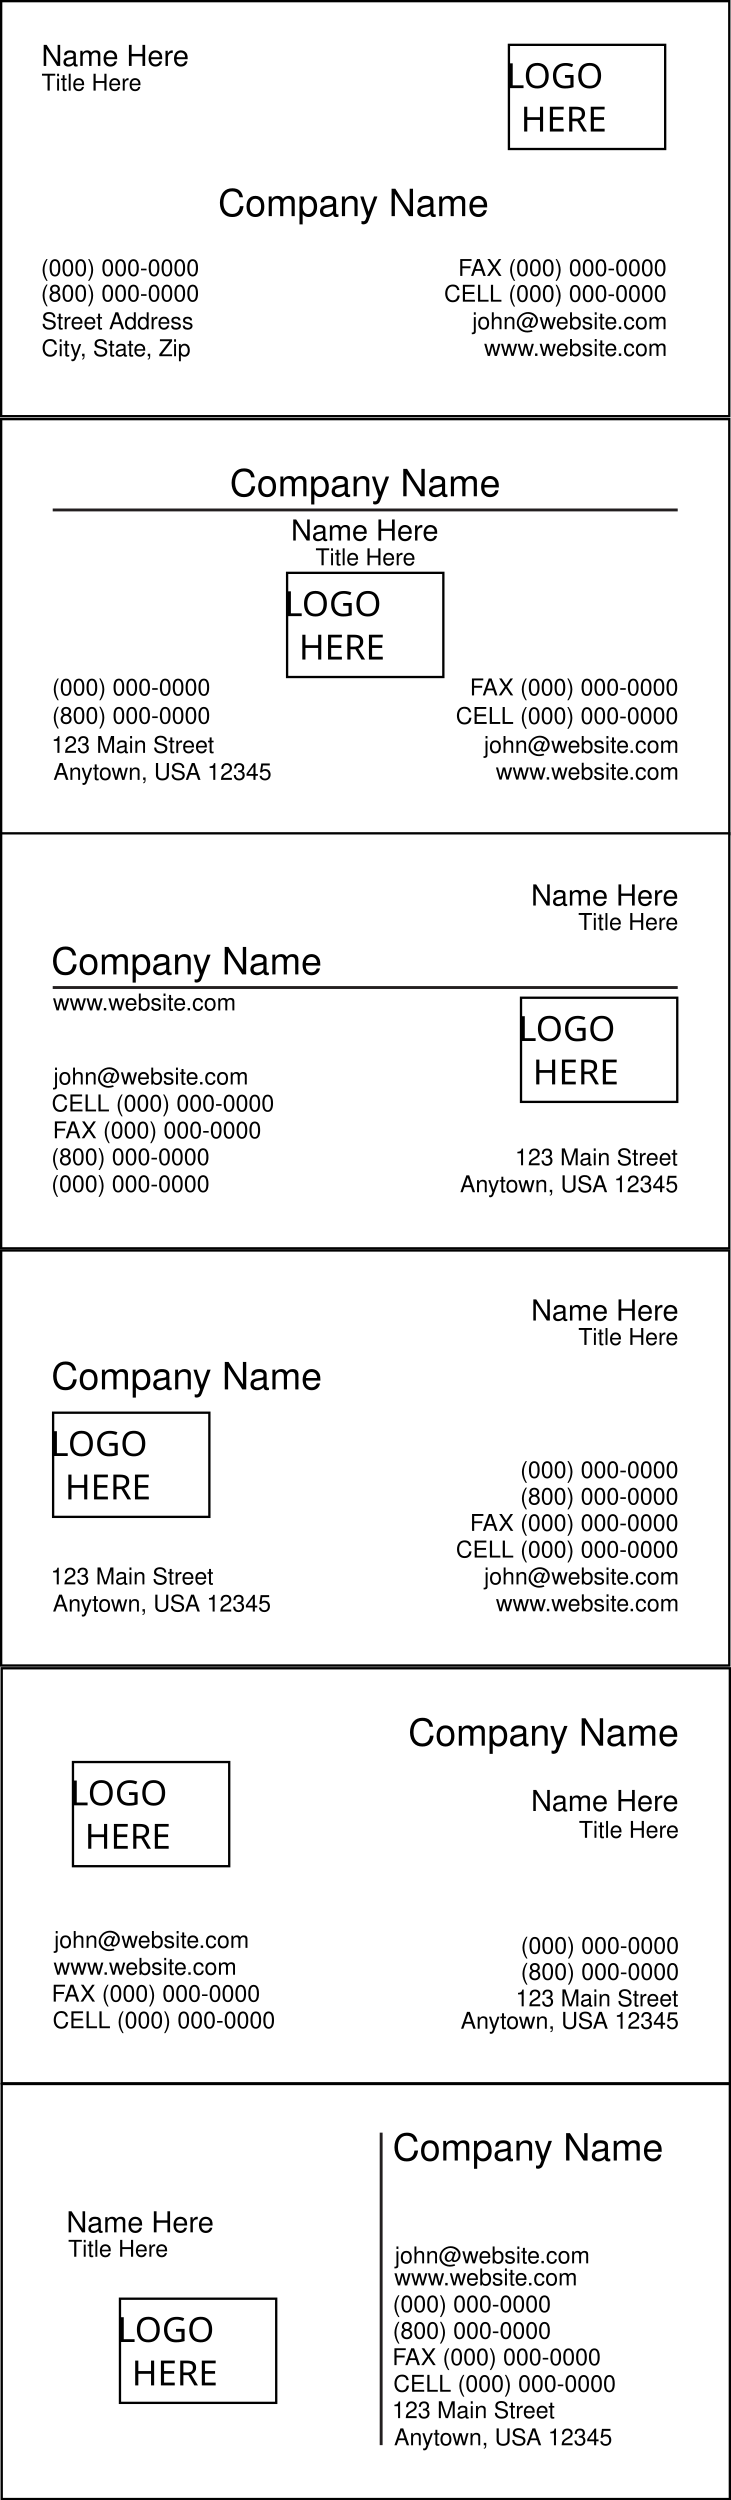
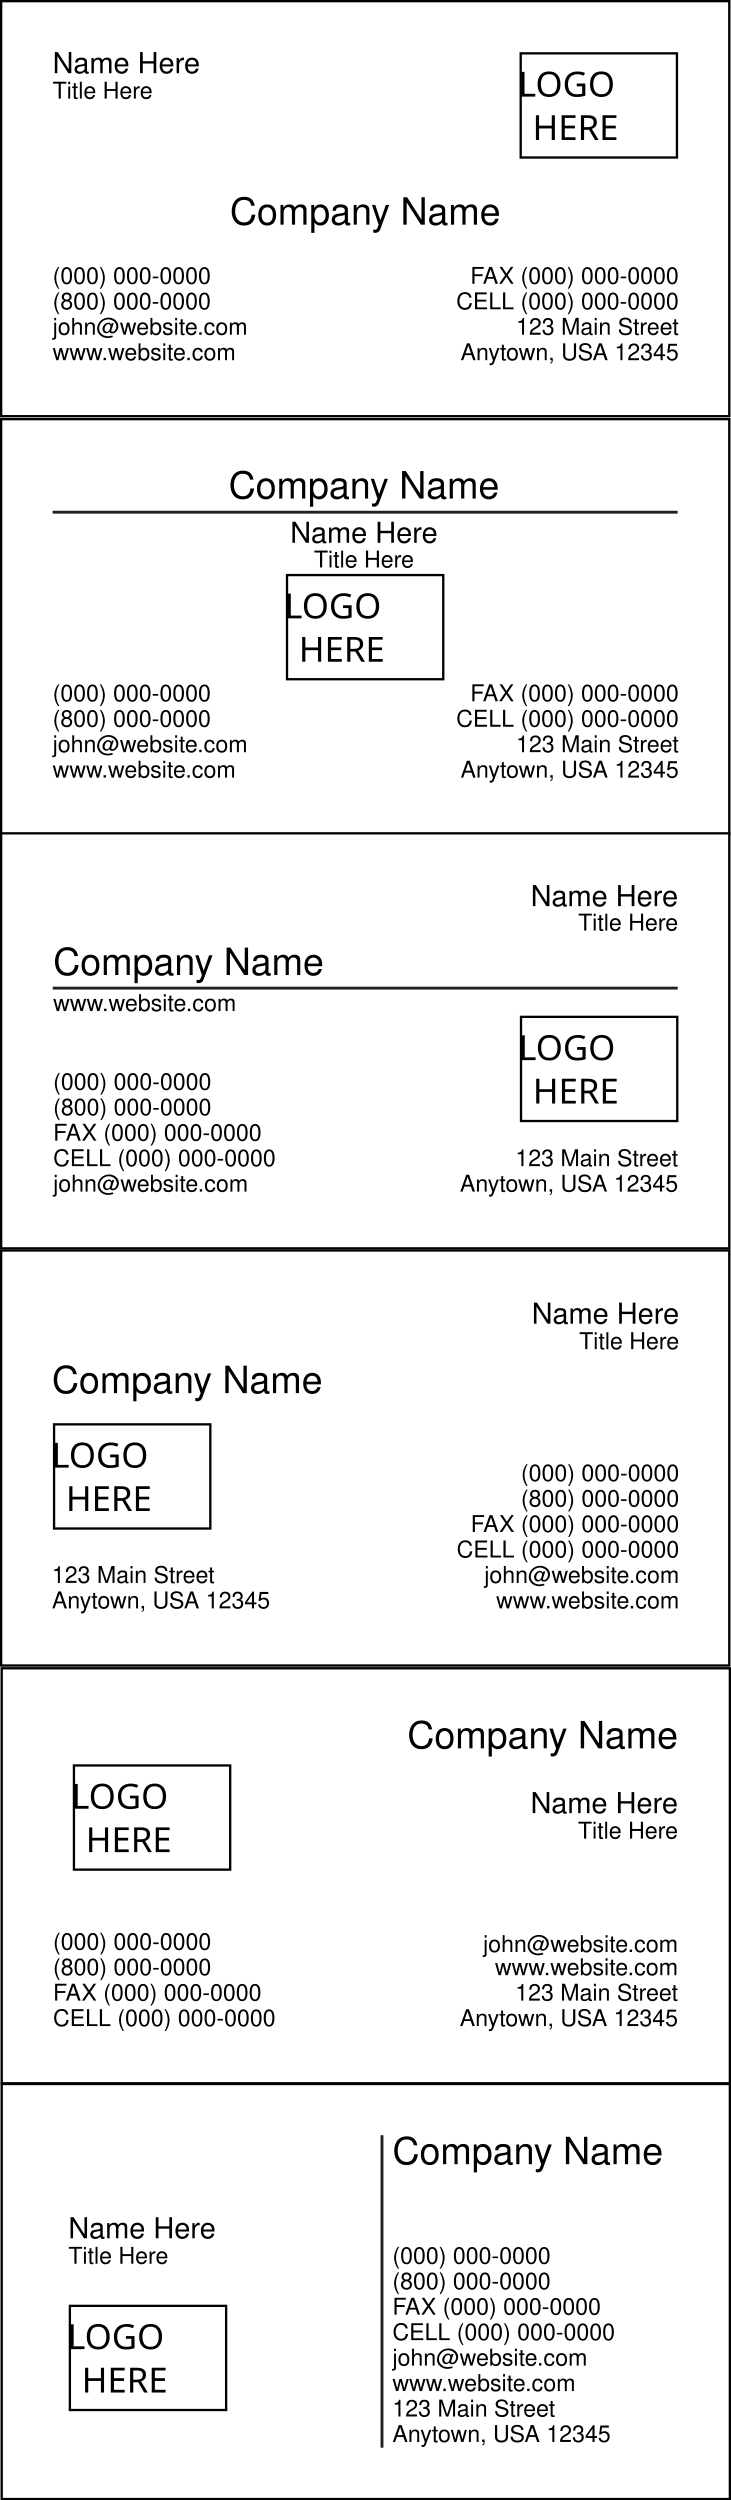
- <svg xmlns="http://www.w3.org/2000/svg" id="svg2" viewBox="0 0 315.55 1080" height="100%" width="100%" version="1.1">
+ <svg xmlns="http://www.w3.org/2000/svg" xmlns:xlink="http://www.w3.org/1999/xlink" id="svg2" viewBox="0 0 315.55 1080" height="100%" width="100%" version="1.1">
  <defs id="defs79">
-     <linearGradient id="linearGradient4652" y2="41.871" gradientUnits="userSpaceOnUse" y1="41.871" x2="287.08" x1="219.58">
-       <stop id="stop4650" offset="0" />
+     <linearGradient id="linearGradient4652-2" y2="41.871" gradientUnits="userSpaceOnUse" y1="41.871" gradientTransform="translate(232.81 180.76)" x2="287.08" x1="219.58">
+       <stop id="stop4650-5" offset="0" />
    </linearGradient>
-     <linearGradient id="linearGradient4658" y2="269.97" gradientUnits="userSpaceOnUse" y1="269.97" x2="191.25" x1="123.75">
-       <stop id="stop4656" offset="0" />
-     </linearGradient>
-     <linearGradient id="linearGradient4664" y2="453.52" gradientUnits="userSpaceOnUse" y1="453.52" x2="292.3" x1="224.8">
-       <stop id="stop4662" offset="0" />
-     </linearGradient>
-     <linearGradient id="linearGradient4670" y2="632.79" gradientUnits="userSpaceOnUse" y1="632.79" x2="90.445" x1="22.945">
-       <stop id="stop4668" offset="0" />
-     </linearGradient>
-     <linearGradient id="linearGradient4676" y2="783.7" gradientUnits="userSpaceOnUse" y1="783.7" x2="99.023" x1="31.523">
-       <stop id="stop4674" offset="0" />
-     </linearGradient>
-     <linearGradient id="linearGradient4330" y2="1015.5" gradientUnits="userSpaceOnUse" x2="119.33" y1="1015.5" x1="51.826">
-       <stop id="stop4328" offset="0" />
-     </linearGradient>
+     <linearGradient id="linearGradient3868" x1="219.58" xlink:href="#linearGradient4652-2" gradientUnits="userSpaceOnUse" y1="41.871" gradientTransform="translate(5.3617 3.6752)" x2="287.08" y2="41.871" />
+     <linearGradient id="linearGradient4018" x1="219.58" xlink:href="#linearGradient4652-2" gradientUnits="userSpaceOnUse" y1="41.871" gradientTransform="translate(-189.39,976.76)" x2="287.08" y2="41.871" />
+     <linearGradient id="linearGradient3453" y2="41.871" xlink:href="#linearGradient4652-2" gradientUnits="userSpaceOnUse" x2="287.08" gradientTransform="translate(-95.87 229.06)" y1="41.871" x1="219.58" />
+     <linearGradient id="linearGradient3459" y2="41.871" xlink:href="#linearGradient4652-2" gradientUnits="userSpaceOnUse" x2="287.08" gradientTransform="translate(5.22,419.91)" y1="41.871" x1="219.58" />
+     <linearGradient id="linearGradient3484" y2="41.871" xlink:href="#linearGradient4652-2" gradientUnits="userSpaceOnUse" x2="287.08" gradientTransform="translate(-196.22,595.95)" y1="41.871" x1="219.58" />
+     <linearGradient id="linearGradient3507" y2="41.871" xlink:href="#linearGradient4652-2" gradientUnits="userSpaceOnUse" x2="287.08" gradientTransform="translate(-187.64,743.31)" y1="41.871" x1="219.58" />
  </defs>
-   <g id="template1" transform="translate(.27499)">
-     <rect id="background1" height="179.29" width="314.55" stroke="#000" y=".5" x=".225" fill="#fff" />
-     <text id="text3478-1-1" style="word-spacing:0px;letter-spacing:0px;text-anchor:middle;text-align:center" xml:space="preserve" font-size="15px" line-height="125%" y="38.063" x="253.013" font-family="sans-serif" fill="#000000">
-       <tspan id="tspan3482-5-6" y="38.063" x="253.013">LOGO</tspan>
-       <tspan id="tspan3486-3-1" y="56.813" x="253.013">HERE</tspan>
-     </text>
-     <text id="companyName" style="text-anchor:middle" font-size="16.25px" y="93.382" x="152.412" font-family="Helvetica">Company Name</text>
-     <text id="name" y="28.484" x="17.646" font-size="12.5px" font-family="Helvetica">Name Here</text>
-     <text id="title" y="39.15" x="17.656" font-size="10px" font-family="Helvetica">Title Here</text>
-     <text id="address" y="142.206" x="17.646" font-size="10px" font-family="Helvetica">Street Address</text>
-     <text id="cityStateZip" y="153.873" x="17.646" font-size="10px" font-family="Helvetica">City, State, Zip</text>
-     <text id="line1" y="119.206" x="17.396" font-size="10px" font-family="Helvetica">(000) 000-0000</text>
-     <text id="line2" y="130.208" x="17.396" font-size="10px" font-family="Helvetica">(800) 000-0000</text>
-     <text id="line3" style="text-anchor:end" font-size="10px" y="119.206" x="287.715" font-family="Helvetica">FAX (000) 000-0000</text>
-     <text id="line4" style="text-anchor:end" font-size="10px" y="130.328" x="287.715" font-family="Helvetica">CELL (000) 000-0000</text>
-     <text id="website" style="text-anchor:end" font-size="10px" y="153.753" x="287.939" font-family="Helvetica">www.website.com</text>
-     <text id="email" style="text-anchor:end" font-size="10px" y="142.206" x="287.939" font-family="Helvetica">john@website.com</text>
-     <rect id="logo" height="45" width="67.5" stroke="url(#linearGradient4652)" y="19.371" x="219.58" fill="none" />
-   </g>
  <g id="template2" transform="translate(.27499)">
    <rect id="background2" height="179.29" width="314.55" stroke="#000" y="181.07" x=".225" fill="#fff" />
-     <text id="text3478-1-1-0" style="word-spacing:0px;letter-spacing:0px;text-anchor:middle;text-align:center" xml:space="preserve" font-size="15px" line-height="125%" y="266.161" x="157.185" font-family="sans-serif" fill="#000000">
-       <tspan id="tspan3482-5-6-7" y="266.161" x="157.185">LOGO</tspan>
-       <tspan id="tspan3486-3-1-7" y="284.911" x="157.185">HERE</tspan>
+     <text id="companyName-4" style="text-anchor:middle" font-size="16.25px" y="215.354" x="156.957" font-family="Helvetica">Company Name</text>
+     <text id="name-0" style="text-anchor:middle" font-size="12.5px" y="234.485" x="156.957" font-family="Helvetica">Name Here</text>
+     <text id="title-1" font-size="10px" style="text-anchor:middle" y="245.151" x="156.957" font-family="Helvetica">Title Here</text>
+     <text id="line1-4" y="302.938" x="22.457" font-size="10px" font-family="Helvetica">(000) 000-0000</text>
+     <text id="line2-3" y="313.938" x="22.457" font-size="10px" font-family="Helvetica">(800) 000-0000</text>
+     <text id="email-00" y="324.938" x="22.457" font-size="10px" font-family="Helvetica">john@website.com</text>
+     <text id="website-21" y="335.938" x="22.457" font-size="10px" font-family="Helvetica">www.website.com</text>
+     <text id="line3-9" font-size="10px" style="text-anchor:end" y="302.938" x="292.957" font-family="Helvetica">FAX (000) 000-0000</text>
+     <text id="line4-89" font-size="10px" style="text-anchor:end" y="313.938" x="292.957" font-family="Helvetica">CELL (000) 000-0000</text>
+     <text id="address-0" font-size="10px" style="text-anchor:end" y="324.938" x="292.957" font-family="Helvetica">123 Main Street</text>
+     <text id="cityStateZip-06" font-size="10px" style="text-anchor:end" y="335.938" x="292.957" font-family="Helvetica">Anytown, USA 12345</text>
+     <path id="path" stroke="#231f20" stroke-width="1.245" fill="none" d="m22.457 221.27h270" />
+     <rect id="logo-1" height="45" width="67.5" y="248.44" x="123.71" fill="none" />
+     <text id="text3478-1-1-08-66" style="word-spacing:0px;letter-spacing:0px;text-anchor:middle;text-align:center" font-size="15px" line-height="125%" y="267.129" x="157.139" font-family="sans-serif" xml:space="preserve" fill="#000000">
+       <tspan id="tspan3482-5-6-4-8" y="267.129" x="157.139">LOGO</tspan>
+       <tspan id="tspan3486-3-1-2-4" y="285.879" x="157.139">HERE</tspan>
    </text>
-     <text id="companyName-4" font-size="16.25px" style="text-anchor:middle" y="214.385" x="157.465" font-family="Helvetica">Company Name</text>
-     <text id="name-4" font-size="12.5px" style="text-anchor:middle" y="233.517" x="157.298" font-family="Helvetica">Name Here</text>
-     <text id="title-4" style="text-anchor:middle" font-size="10px" y="244.183" x="157.613" font-family="Helvetica">Title Here</text>
-     <text id="address-2" y="325.239" x="21.928" font-size="10px" font-family="Helvetica">123 Main Street</text>
-     <text id="cityStateZip-2" y="336.906" x="22.778" font-size="10px" font-family="Helvetica">Anytown, USA 12345</text>
-     <text id="line1-0" y="300.405" x="22.218" font-size="10px" font-family="Helvetica">(000) 000-0000</text>
-     <text id="line2-8" y="312.612" x="22.218" font-size="10px" font-family="Helvetica">(800) 000-0000</text>
-     <text id="line3-0" style="text-anchor:end" font-size="10px" y="300.405" x="292.775" font-family="Helvetica">FAX (000) 000-0000</text>
-     <text id="line4-0" style="text-anchor:end" font-size="10px" y="312.732" x="292.775" font-family="Helvetica">CELL (000) 000-0000</text>
-     <text id="website-5" style="text-anchor:end" font-size="10px" y="336.786" x="292.998" font-family="Helvetica">www.website.com</text>
-     <text id="email-2" style="text-anchor:end" font-size="10px" y="325.239" x="292.998" font-family="Helvetica">john@website.com</text>
-     <path id="path68" d="m22.5 220.3h270" stroke="#231f20" stroke-width="1.245" fill="none" />
-     <rect id="logo-0" height="45" width="67.5" stroke="url(#linearGradient4658)" y="247.47" x="123.75" fill="none" />
+     <rect id="logo-3-2" height="45" width="67.5" stroke="url(#linearGradient3453)" y="248.43" x="123.71" fill="none" />
  </g>
  <g id="template3" transform="translate(.27499)">
    <rect id="background3" height="179.29" width="314.55" stroke="#000" y="360" x=".225" fill="#fff" />
-     <text id="companyName-9" y="420.93" x="21.853" font-size="16.25px" font-family="Helvetica">Company Name</text>
-     <text id="name-2" style="text-anchor:end" font-size="12.5px" y="391.182" x="292.838" font-family="Helvetica">Name Here</text>
-     <text id="title-2" font-size="10px" style="text-anchor:end" y="401.729" x="292.729" font-family="Helvetica">Title Here</text>
-     <text id="address-5" style="text-anchor:end" font-size="10px" y="503.404" x="292.526" font-family="Helvetica">123 Main Street</text>
-     <text id="cityStateZip-5" style="text-anchor:end" font-size="10px" y="515.041" x="292.729" font-family="Helvetica">Anytown, USA 12345</text>
-     <text id="line1-8" y="514.921" x="21.903" font-size="10px" font-family="Helvetica">(000) 000-0000</text>
-     <text id="line2-2" y="503.284" x="21.903" font-size="10px" font-family="Helvetica">(800) 000-0000</text>
-     <text id="line3-6" y="491.731" x="22.528" font-size="10px" font-family="Helvetica">FAX (000) 000-0000</text>
-     <text id="line4-8" y="480.12" x="22.02" font-size="10px" font-family="Helvetica">CELL (000) 000-0000</text>
-     <text id="website-1" y="436.506" x="22.573" font-size="10px" font-family="Helvetica">www.website.com</text>
-     <text id="email-8" y="468.488" x="22.813" font-size="10px" font-family="Helvetica">john@website.com</text>
-     <path id="path68-6" d="m22.5 426.61h270" stroke="#231f20" stroke-width="1.245" fill="none" />
-     <rect id="logo-4" height="45" width="67.5" stroke="url(#linearGradient4664)" y="431.02" x="224.8" fill="none" />
-     <text id="text3478-1-1-0-7" font-size="15px" xml:space="preserve" style="word-spacing:0px;letter-spacing:0px;text-anchor:middle;text-align:center" line-height="125%" y="449.707" x="258.23" font-family="sans-serif" fill="#000000">
-       <tspan id="tspan3482-5-6-7-0" y="449.707" x="258.23">LOGO</tspan>
-       <tspan id="tspan3486-3-1-7-6" y="468.457" x="258.23">HERE</tspan>
+     <text id="companyName-09" y="421.193" x="22.685" font-size="16.25px" font-family="Helvetica">Company Name</text>
+     <text id="name-7" font-size="12.5px" style="text-anchor:end" y="391.444" x="292.685" font-family="Helvetica">Name Here</text>
+     <text id="title-4" font-size="10px" style="text-anchor:end" y="401.992" x="292.685" font-family="Helvetica">Title Here</text>
+     <text id="website-6" y="436.778" x="22.685" font-size="10px" font-family="Helvetica">www.website.com</text>
+     <text id="line1-55" y="470.778" x="22.685" font-size="10px" font-family="Helvetica">(000) 000-0000</text>
+     <text id="line2-9" y="481.778" x="22.685" font-size="10px" font-family="Helvetica">(800) 000-0000</text>
+     <text id="line3-2" y="492.778" x="22.685" font-size="10px" font-family="Helvetica">FAX (000) 000-0000</text>
+     <text id="line4-70" y="503.778" x="22.685" font-size="10px" font-family="Helvetica">CELL (000) 000-0000</text>
+     <text id="email-6" y="514.778" x="22.685" font-size="10px" font-family="Helvetica">john@website.com</text>
+     <text id="address-33" font-size="10px" style="text-anchor:end" y="503.778" x="292.685" font-family="Helvetica">123 Main Street</text>
+     <text id="cityStateZip-9" font-size="10px" style="text-anchor:end" y="514.778" x="292.685" font-family="Helvetica">Anytown, USA 12345</text>
+     <path id="path-5" stroke="#231f20" stroke-width="1.245" fill="none" d="m22.5 426.87h270" />
+     <rect id="logo-4" height="45" width="67.5" y="439.28" x="224.8" fill="none" />
+     <text id="text3478-1-1-08-68" style="word-spacing:0px;letter-spacing:0px;text-anchor:middle;text-align:center" font-size="15px" line-height="125%" y="457.975" x="258.229" font-family="sans-serif" xml:space="preserve" fill="#000000">
+       <tspan id="tspan3482-5-6-4-62" y="457.975" x="258.229">LOGO</tspan>
+       <tspan id="tspan3486-3-1-2-1" y="476.725" x="258.229">HERE</tspan>
    </text>
+     <rect id="logo-3-7" height="45" width="67.5" stroke="url(#linearGradient3459)" y="439.28" x="224.8" fill="none" />
  </g>
  <g id="template4">
    <rect id="background4" height="179.29" width="314.55" stroke="#000" y="540.21" x=".5" fill="#fff" />
-     <text id="companyName-7" y="600.206" x="22.165" font-size="16.25px" font-family="Helvetica">Company Name</text>
-     <text id="name-1" font-size="12.5px" style="text-anchor:end" y="570.457" x="293.15" font-family="Helvetica">Name Here</text>
-     <text id="title-40" style="text-anchor:end" font-size="10px" y="581.005" x="293.041" font-family="Helvetica">Title Here</text>
-     <text id="address-3" y="684.456" x="21.925" font-size="10px" font-family="Helvetica">123 Main Street</text>
-     <text id="cityStateZip-57" y="696.185" x="22.775" font-size="10px" font-family="Helvetica">Anytown, USA 12345</text>
-     <text id="line1-5" style="text-anchor:end" font-size="10px" y="638.465" x="293.101" font-family="Helvetica">(000) 000-0000</text>
-     <text id="line2-87" style="text-anchor:end" font-size="10px" y="649.943" x="293.101" font-family="Helvetica">(800) 000-0000</text>
-     <text id="line3-5" style="text-anchor:end" font-size="10px" y="661.345" x="293.101" font-family="Helvetica">FAX (000) 000-0000</text>
-     <text id="line4-6" style="text-anchor:end" font-size="10px" y="672.847" x="293.101" font-family="Helvetica">CELL (000) 000-0000</text>
-     <text id="website-8" style="text-anchor:end" font-size="10px" y="696.065" x="293.324" font-family="Helvetica">www.website.com</text>
-     <text id="email-0" style="text-anchor:end" font-size="10px" y="684.456" x="293.324" font-family="Helvetica">john@website.com</text>
-     <rect id="logo-8" height="45" width="67.5" stroke="url(#linearGradient4670)" y="610.29" x="22.945" fill="none" />
-     <text id="text3478-1-1-0-7-3" font-size="15px" xml:space="preserve" style="word-spacing:0px;letter-spacing:0px;text-anchor:middle;text-align:center" line-height="125%" y="628.982" x="56.38" font-family="sans-serif" fill="#000000">
-       <tspan id="tspan3482-5-6-7-0-8" y="628.982" x="56.38">LOGO</tspan>
-       <tspan id="tspan3486-3-1-7-6-7" y="647.732" x="56.38">HERE</tspan>
+     <text id="companyName-07" font-size="16.25px" y="601.821" x="22.408" font-family="Helvetica">Company Name</text>
+     <text id="name-58" style="text-anchor:end" font-size="12.5px" y="571.821" x="293.408" font-family="Helvetica">Name Here</text>
+     <text id="title-47" font-size="10px" style="text-anchor:end" y="582.821" x="293.408" font-family="Helvetica">Title Here</text>
+     <text id="line1-0" font-size="10px" style="text-anchor:end" y="639.821" x="293.408" font-family="Helvetica">(000) 000-0000</text>
+     <text id="line2-36" font-size="10px" style="text-anchor:end" y="650.821" x="293.408" font-family="Helvetica">(800) 000-0000</text>
+     <text id="line3-6" font-size="10px" style="text-anchor:end" y="661.821" x="293.408" font-family="Helvetica">FAX (000) 000-0000</text>
+     <text id="line4-1" font-size="10px" style="text-anchor:end" y="672.821" x="293.408" font-family="Helvetica">CELL (000) 000-0000</text>
+     <text id="email-2" font-size="10px" style="text-anchor:end" y="683.821" x="293.408" font-family="Helvetica">john@website.com</text>
+     <text id="website-1" font-size="10px" style="text-anchor:end" y="694.821" x="293.408" font-family="Helvetica">www.website.com</text>
+     <text id="address-1" font-size="10px" y="683.821" x="22.408" font-family="Helvetica">123 Main Street</text>
+     <text id="cityStateZip-6" font-size="10px" y="694.821" x="22.408" font-family="Helvetica">Anytown, USA 12345</text>
+     <rect id="logo-11" height="45" width="67.5" y="615.32" x="23.356" fill="none" />
+     <text id="text3478-1-1-08-1" style="word-spacing:0px;letter-spacing:0px;text-anchor:middle;text-align:center" xml:space="preserve" font-size="15px" y="634.015" x="56.789" font-family="sans-serif" line-height="125%" fill="#000000">
+       <tspan id="tspan3482-5-6-4-1" y="634.015" x="56.789">LOGO</tspan>
+       <tspan id="tspan3486-3-1-2-19" y="652.765" x="56.789">HERE</tspan>
    </text>
+     <rect id="logo-3-77" height="45" width="67.5" stroke="url(#linearGradient3484)" y="615.32" x="23.36" fill="none" />
  </g>
  <g id="template5">
    <rect id="background5" height="179.29" width="314.55" stroke="#000" y="720.7" x=".745" fill="#fff" />
-     <text id="companyName-78" font-size="16.25px" style="text-anchor:end" y="754.124" x="293.286" font-family="Helvetica">Company Name</text>
-     <text id="name-5" font-size="12.5px" style="text-anchor:end" y="782.348" x="293.122" font-family="Helvetica">Name Here</text>
-     <text id="title-5" font-size="10px" style="text-anchor:end" y="793.942" x="293.278" font-family="Helvetica">Title Here</text>
-     <text id="address-54" font-size="10px" style="text-anchor:end" y="866.727" x="293.075" font-family="Helvetica">123 Main Street</text>
-     <text id="cityStateZip-0" font-size="10px" style="text-anchor:end" y="876.427" x="293.278" font-family="Helvetica">Anytown, USA 12345</text>
-     <text id="line1-83" font-size="10px" style="text-anchor:end" y="843.975" x="293.338" font-family="Helvetica">(000) 000-0000</text>
-     <text id="line2-6" font-size="10px" style="text-anchor:end" y="855.258" x="293.338" font-family="Helvetica">(800) 000-0000</text>
-     <text id="line3-3" y="864.693" x="22.299" font-size="10px" font-family="Helvetica">FAX (000) 000-0000</text>
-     <text id="line4-7" y="876.19" x="22.719" font-size="10px" font-family="Helvetica">CELL (000) 000-0000</text>
-     <text id="website-15" y="853.088" x="23.139" font-size="10px" font-family="Helvetica">www.website.com</text>
-     <text id="email-3" y="841.477" x="23.379" font-size="10px" font-family="Helvetica">john@website.com</text>
-     <rect id="logo-6" height="45" width="67.5" stroke="url(#linearGradient4676)" y="761.2" x="31.523" fill="none" />
-     <text id="text3478-1-1-0-7-3-7" style="word-spacing:0px;letter-spacing:0px;text-anchor:middle;text-align:center" xml:space="preserve" font-size="15px" line-height="125%" y="779.895" x="64.958" font-family="sans-serif" fill="#000000">
-       <tspan id="tspan3482-5-6-7-0-8-6" y="779.895" x="64.958">LOGO</tspan>
-       <tspan id="tspan3486-3-1-7-6-7-8" y="798.645" x="64.958">HERE</tspan>
+     <text id="companyName-1" style="text-anchor:end" font-size="16.25px" y="755.276" x="292.897" font-family="Helvetica">Company Name</text>
+     <text id="name-2" style="text-anchor:end" font-size="12.5px" y="783.276" x="292.897" font-family="Helvetica">Name Here</text>
+     <text id="title-14" style="text-anchor:end" font-size="10px" y="794.276" x="292.897" font-family="Helvetica">Title Here</text>
+     <text id="line1-6" y="842.276" x="22.897" font-size="10px" font-family="Helvetica">(000) 000-0000</text>
+     <text id="line2-38" y="853.276" x="22.897" font-size="10px" font-family="Helvetica">(800) 000-0000</text>
+     <text id="line3-27" y="864.276" x="22.897" font-size="10px" font-family="Helvetica">FAX (000) 000-0000</text>
+     <text id="line4-9" y="875.276" x="22.897" font-size="10px" font-family="Helvetica">CELL (000) 000-0000</text>
+     <text id="email-3" style="text-anchor:end" font-size="10px" y="843.276" x="292.897" font-family="Helvetica">john@website.com</text>
+     <text id="website-8" style="text-anchor:end" font-size="10px" y="853.276" x="292.897" font-family="Helvetica">www.website.com</text>
+     <text id="address-7" style="text-anchor:end" font-size="10px" y="864.276" x="292.897" font-family="Helvetica">123 Main Street</text>
+     <text id="cityStateZip-2" style="text-anchor:end" font-size="10px" y="875.276" x="292.897" font-family="Helvetica">Anytown, USA 12345</text>
+     <rect id="logo-8" height="45" width="67.5" y="762.68" x="31.931" fill="none" />
+     <text id="text3478-1-1-08-15" style="word-spacing:0px;letter-spacing:0px;text-anchor:middle;text-align:center" font-size="15px" line-height="125%" y="781.375" x="65.369" font-family="sans-serif" xml:space="preserve" fill="#000000">
+       <tspan id="tspan3482-5-6-4-63" y="781.375" x="65.369">LOGO</tspan>
+       <tspan id="tspan3486-3-1-2-0" y="800.125" x="65.369">HERE</tspan>
    </text>
+     <rect id="logo-3-9" height="45" width="67.5" stroke="url(#linearGradient3507)" y="762.68" x="31.94" fill="none" />
  </g>
  <g id="template6">
    <rect id="background6" height="179.29" width="314.55" stroke="#000" y="900.29" x=".745" fill="#fff" />
-     <text id="companyName-0" font-size="16.25px" y="933.361" x="169.613" font-family="Helvetica">Company Name</text>
-     <text id="name-9" font-size="12.5px" y="964.365" x="28.692" font-family="Helvetica">Name Here</text>
-     <text id="title-27" font-size="10px" y="974.913" x="29.432" font-family="Helvetica">Title Here</text>
-     <text id="address-29" font-size="10px" y="1044.641" x="169.373" font-family="Helvetica">123 Main Street</text>
-     <text id="cityStateZip-4" font-size="10px" y="1056.37" x="170.222" font-family="Helvetica">Anytown, USA 12345</text>
-     <text id="line1-9" font-size="10px" y="998.841" x="169.663" font-family="Helvetica">(000) 000-0000</text>
-     <text id="line2-4" font-size="10px" y="1010.311" x="169.663" font-family="Helvetica">(800) 000-0000</text>
-     <text id="line3-8" font-size="10px" y="1021.735" x="169.493" font-family="Helvetica">FAX (000) 000-0000</text>
-     <text id="line4-5" font-size="10px" y="1033.241" x="169.913" font-family="Helvetica">CELL (000) 000-0000</text>
-     <text id="website-2" font-size="10px" y="987.283" x="170.333" font-family="Helvetica">www.website.com</text>
-     <text id="email-82" font-size="10px" y="977.771" x="170.573" font-family="Helvetica">john@website.com</text>
-     <rect id="logo-47" height="45" width="67.5" stroke="url(#linearGradient4330)" y="993.04" x="51.826" fill="none" />
-     <path id="path234" d="m164.66 1056.3v-135" stroke="#231f20" stroke-width="1.251" fill="none" />
-     <text id="text3478-1-1-0-7-3-6" style="word-spacing:0px;letter-spacing:0px;text-anchor:middle;text-align:center" line-height="125%" font-size="15px" y="1011.729" x="85.261" font-family="sans-serif" xml:space="preserve" fill="#000000">
-       <tspan id="tspan3482-5-6-7-0-8-7" y="1011.729" x="85.261">LOGO</tspan>
-       <tspan id="tspan3486-3-1-7-6-7-5" y="1030.479" x="85.261">HERE</tspan>
+     <text id="companyName-0" y="934.935" x="169.522" font-size="16.25px" font-family="Helvetica">Company Name</text>
+     <text id="name-70" y="966.935" x="29.522" font-size="12.5px" font-family="Helvetica">Name Here</text>
+     <text id="title-0" y="977.935" x="29.522" font-size="10px" font-family="Helvetica">Title Here</text>
+     <text id="line1-00" y="977.935" x="169.522" font-size="10px" font-family="Helvetica">(000) 000-0000</text>
+     <text id="line2-35" y="988.935" x="169.522" font-size="10px" font-family="Helvetica">(800) 000-0000</text>
+     <text id="line3-3" y="999.935" x="169.522" font-size="10px" font-family="Helvetica">FAX (000) 000-0000</text>
+     <text id="line4-8" y="1010.935" x="169.522" font-size="10px" font-family="Helvetica">CELL (000) 000-0000</text>
+     <text id="email-8" y="1021.935" x="169.522" font-size="10px" font-family="Helvetica">john@website.com</text>
+     <text id="website-7" y="1032.935" x="169.522" font-size="10px" font-family="Helvetica">www.website.com</text>
+     <text id="address-4" y="1043.935" x="169.522" font-size="10px" font-family="Helvetica">123 Main Street</text>
+     <text id="cityStateZip-1" y="1054.935" x="169.522" font-size="10px" font-family="Helvetica">Anytown, USA 12345</text>
+     <rect id="logo-5" height="45" width="67.5" y="996.13" x="30.19" fill="none" />
+     <path id="path-6" stroke="#231f20" stroke-width="1.251" fill="none" d="m165.02 1057.4v-135" />
+     <text id="text3478-1-1-08-2" style="word-spacing:0px;letter-spacing:0px;text-anchor:middle;text-align:center" font-size="15px" line-height="125%" y="1014.824" x="63.619" font-family="sans-serif" xml:space="preserve" fill="#000000">
+       <tspan id="tspan3482-5-6-4-9" y="1014.824" x="63.619">LOGO</tspan>
+       <tspan id="tspan3486-3-1-2-5" y="1033.574" x="63.619">HERE</tspan>
    </text>
+     <rect id="logo-3-4" height="45" width="67.5" stroke="url(#linearGradient4018)" y="996.13" x="30.19" fill="none" />
+   </g>
+   <g id="template1">
+     <rect id="background1" height="179.29" width="314.55" stroke="#000" y=".5" x=".5" fill="#fff" />
+     <text id="companyName" font-size="16.25px" style="text-anchor:middle" y="97.058" x="157.776" font-family="Helvetica">Company Name</text>
+     <text id="name" y="31.611" x="22.732" font-size="12.5px" font-family="Helvetica">Name Here</text>
+     <text id="title" y="42.611" x="22.732" font-size="10px" font-family="Helvetica">Title Here</text>
+     <text id="line1" y="122.611" x="22.732" font-size="10px" font-family="Helvetica">(000) 000-0000</text>
+     <text id="line2" y="133.611" x="22.732" font-size="10px" font-family="Helvetica">(800) 000-0000</text>
+     <text id="email" y="144.611" x="22.732" font-size="10px" font-family="Helvetica">john@website.com</text>
+     <text id="website" y="155.611" x="22.732" font-size="10px" font-family="Helvetica">www.website.com</text>
+     <text id="line3" font-size="10px" style="text-anchor:end" y="122.611" x="293.232" font-family="Helvetica">FAX (000) 000-0000</text>
+     <text id="line4" font-size="10px" style="text-anchor:end" y="133.611" x="293.232" font-family="Helvetica">CELL (000) 000-0000</text>
+     <text id="address" font-size="10px" style="text-anchor:end" y="144.611" x="293.232" font-family="Helvetica">123 Main Street</text>
+     <text id="cityStateZip" font-size="10px" style="text-anchor:end" y="155.611" x="293.232" font-family="Helvetica">Anytown, USA 12345</text>
+     <rect id="logo" height="45" width="67.5" y="23.046" x="224.94" fill="none" />
+     <text id="text3478-1-1-08-6" font-size="15px" xml:space="preserve" style="word-spacing:0px;letter-spacing:0px;text-anchor:middle;text-align:center" line-height="125%" y="41.738" x="258.375" font-family="sans-serif" fill="#000000">
+       <tspan id="tspan3482-5-6-4-6" y="41.738" x="258.375">LOGO</tspan>
+       <tspan id="tspan3486-3-1-2-8" y="60.488" x="258.375">HERE</tspan>
+     </text>
+     <rect id="logo-3-1" height="45" width="67.5" stroke="url(#linearGradient3868)" y="23.046" x="224.94" fill="none" />
  </g>
</svg>
